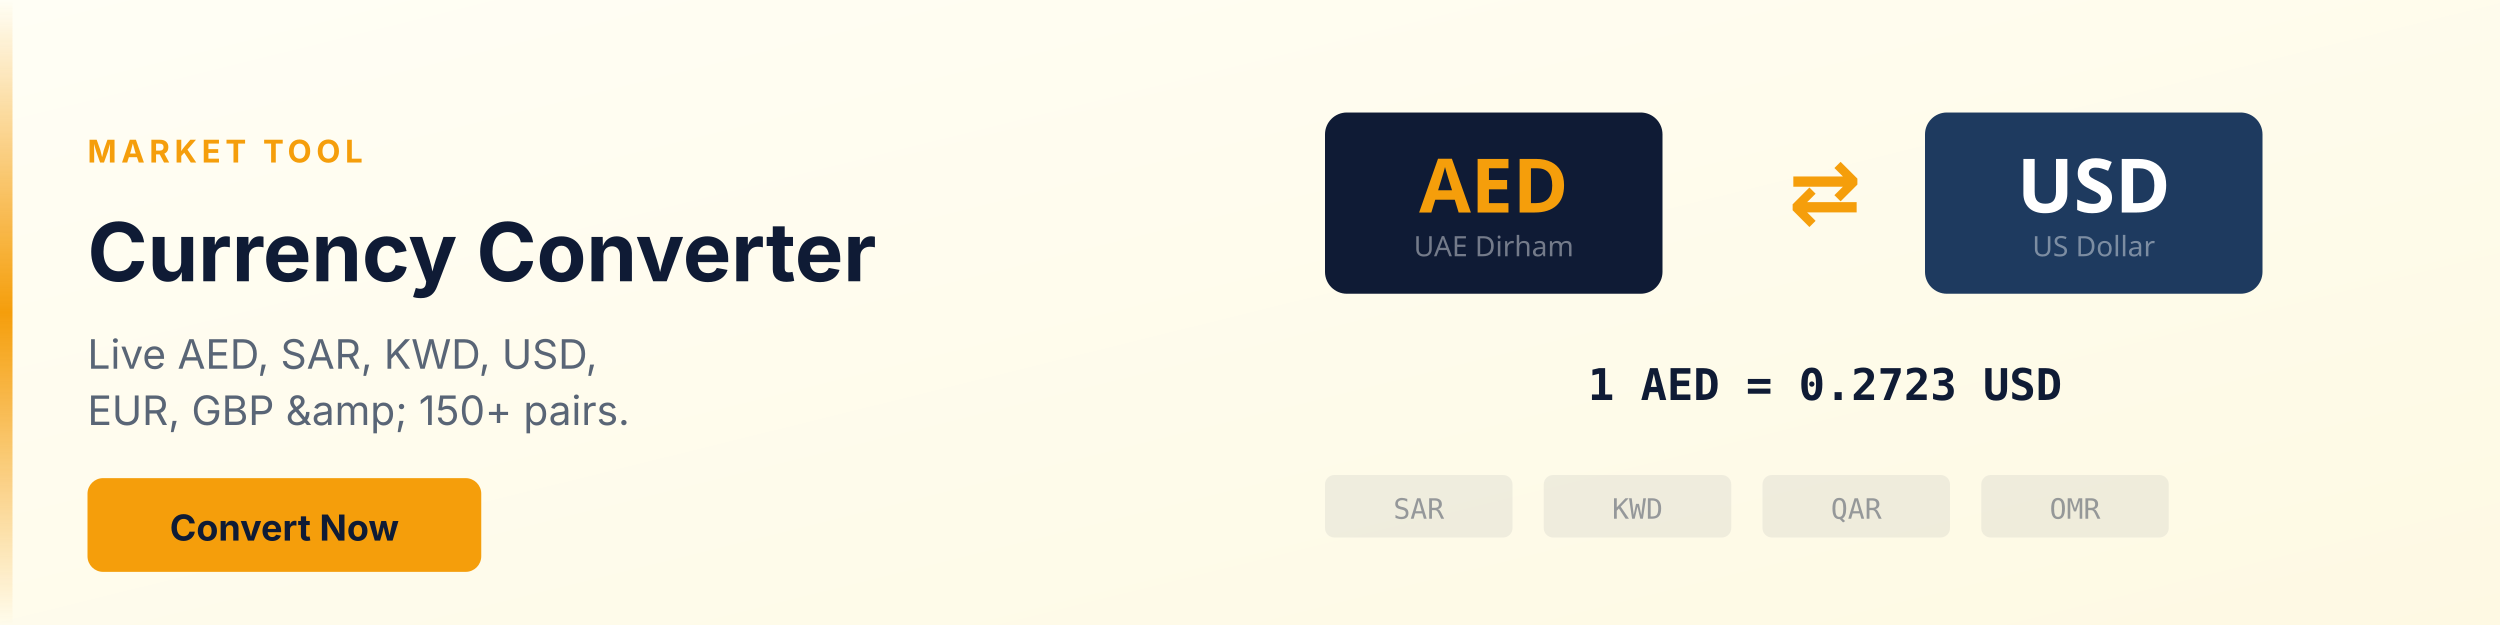
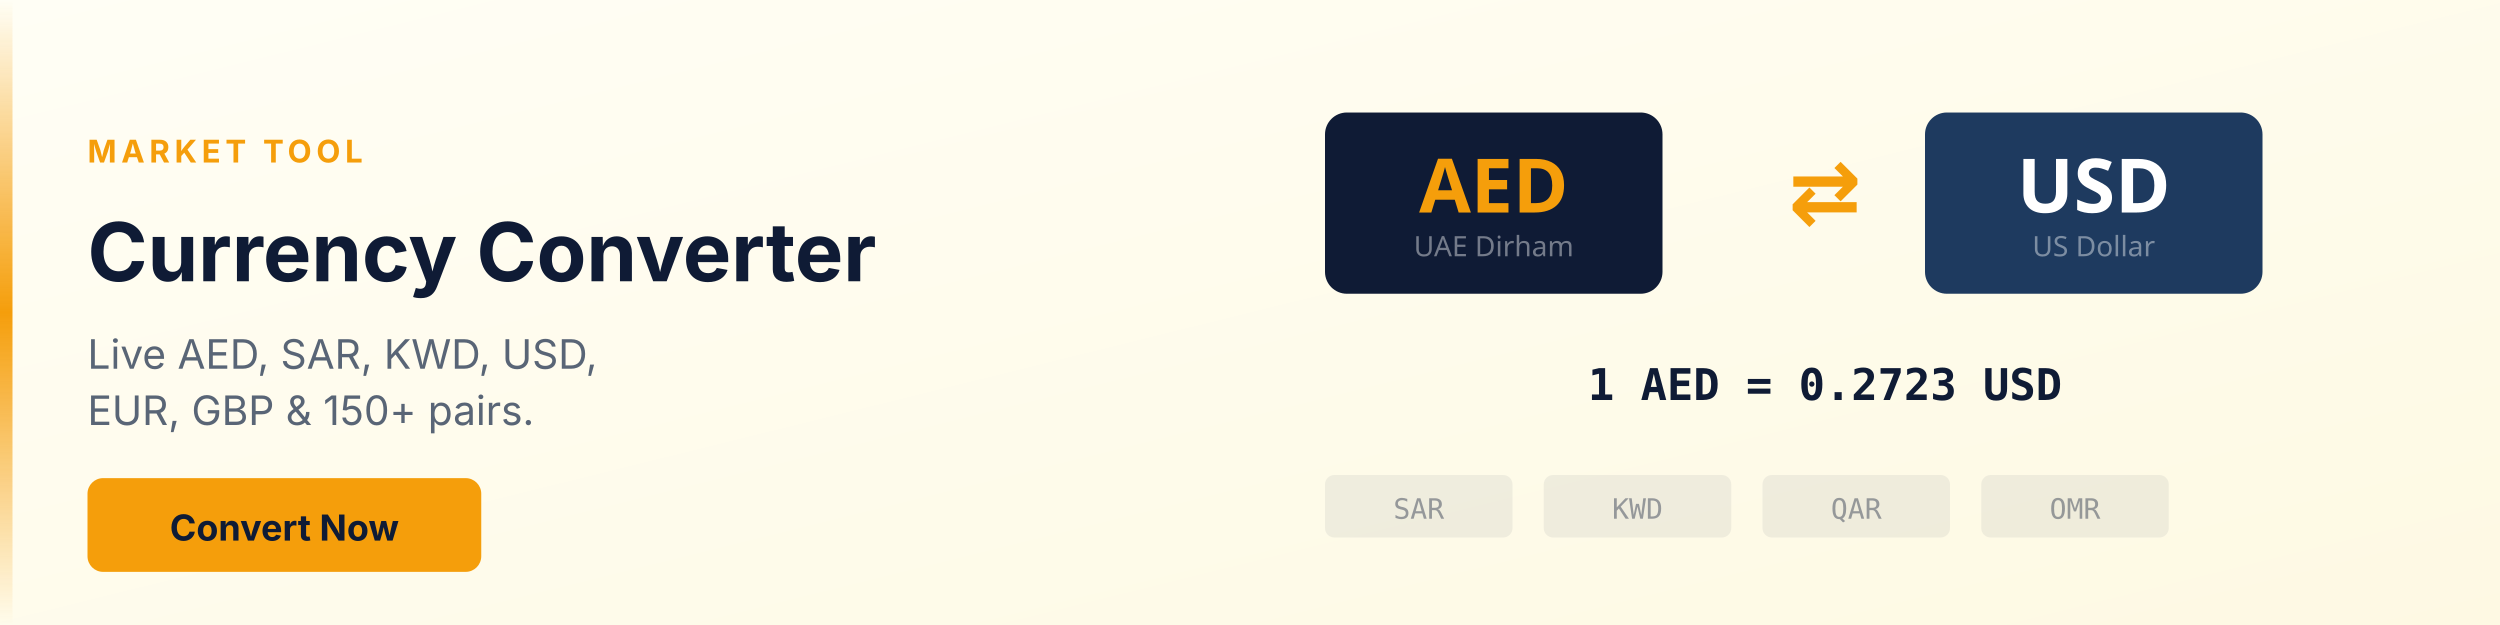
<svg xmlns="http://www.w3.org/2000/svg" viewBox="0 0 800 200" width="800" height="200">
  <defs>
    <linearGradient id="bg" x1="0" y1="0" x2="1" y2="1" gradientUnits="objectBoundingBox">
      <stop offset="0" stop-color="#fffef5" />
      <stop offset="1" stop-color="#fef9e3" />
    </linearGradient>
    <linearGradient id="ab" x1="0" y1="0" x2="0" y2="1" gradientUnits="objectBoundingBox">
      <stop offset="0" stop-color="#f59e0b" stop-opacity="0" />
      <stop offset=".5" stop-color="#f59e0b" />
      <stop offset="1" stop-color="#f59e0b" stop-opacity="0" />
    </linearGradient>
  </defs>
  <rect width="800" height="200" fill="url(#bg)" />
  <rect x="0" y="0" width="4" height="200" fill="url(#ab)" />
  <text x="28" y="52" font-family="system-ui,-apple-system,sans-serif" font-size="10" font-weight="bold" fill="#f59e0b" letter-spacing="1.5">MARKET TOOL</text>
  <text x="28" y="90" font-family="system-ui,-apple-system,sans-serif" font-size="26" font-weight="bold" fill="#0f1b35">Currency Converter</text>
  <text x="28" y="118" font-family="system-ui,-apple-system,sans-serif" font-size="13" fill="#596576">Live AED, SAR, KWD, USD,</text>
-   <text x="28" y="136" font-family="system-ui,-apple-system,sans-serif" font-size="13" fill="#596576">EUR, GBP &amp;amp; 150+ pairs.</text>
+   <text x="28" y="136" font-family="system-ui,-apple-system,sans-serif" font-size="13" fill="#596576">EUR, GBP &amp; 150+ pairs.</text>
  <rect x="28" y="153" width="126" height="30" rx="5" fill="#f59e0b" />
  <text x="91" y="173" font-family="system-ui,-apple-system,sans-serif" font-size="11.5" font-weight="bold" fill="#0f1b35" text-anchor="middle">Convert Now</text>
  <rect x="424" y="36" width="108" height="58" rx="7" fill="#0f1b35" />
  <text x="478" y="68" font-family="system-ui,sans-serif" font-size="24" font-weight="bold" fill="#f59e0b" text-anchor="middle">AED</text>
  <text x="478" y="82" font-family="system-ui,sans-serif" font-size="9" fill="white" fill-opacity=".42" text-anchor="middle">UAE Dirham</text>
  <text x="584" y="71" font-family="system-ui,sans-serif" font-size="28" font-weight="bold" fill="#f59e0b" text-anchor="middle">⇄</text>
  <rect x="616" y="36" width="108" height="58" rx="7" fill="#1e3a5f" />
  <text x="670" y="68" font-family="system-ui,sans-serif" font-size="24" font-weight="bold" fill="#ffffff" text-anchor="middle">USD</text>
  <text x="670" y="82" font-family="system-ui,sans-serif" font-size="9" fill="white" fill-opacity=".42" text-anchor="middle">US Dollar</text>
  <text x="584" y="128" font-family="monospace,sans-serif" font-size="14" font-weight="bold" fill="#0f1b35" text-anchor="middle">1 AED = 0.2723 USD</text>
  <rect x="424" y="152" width="60" height="20" rx="3" fill="#0f1b35" fill-opacity=".06" />
  <text x="454" y="166" font-family="monospace,sans-serif" font-size="9" fill="#0f1b35" fill-opacity=".4" text-anchor="middle">SAR</text>
  <rect x="494" y="152" width="60" height="20" rx="3" fill="#0f1b35" fill-opacity=".06" />
  <text x="524" y="166" font-family="monospace,sans-serif" font-size="9" fill="#0f1b35" fill-opacity=".4" text-anchor="middle">KWD</text>
  <rect x="564" y="152" width="60" height="20" rx="3" fill="#0f1b35" fill-opacity=".06" />
  <text x="594" y="166" font-family="monospace,sans-serif" font-size="9" fill="#0f1b35" fill-opacity=".4" text-anchor="middle">QAR</text>
  <rect x="634" y="152" width="60" height="20" rx="3" fill="#0f1b35" fill-opacity=".06" />
  <text x="664" y="166" font-family="monospace,sans-serif" font-size="9" fill="#0f1b35" fill-opacity=".4" text-anchor="middle">OMR</text>
</svg>
